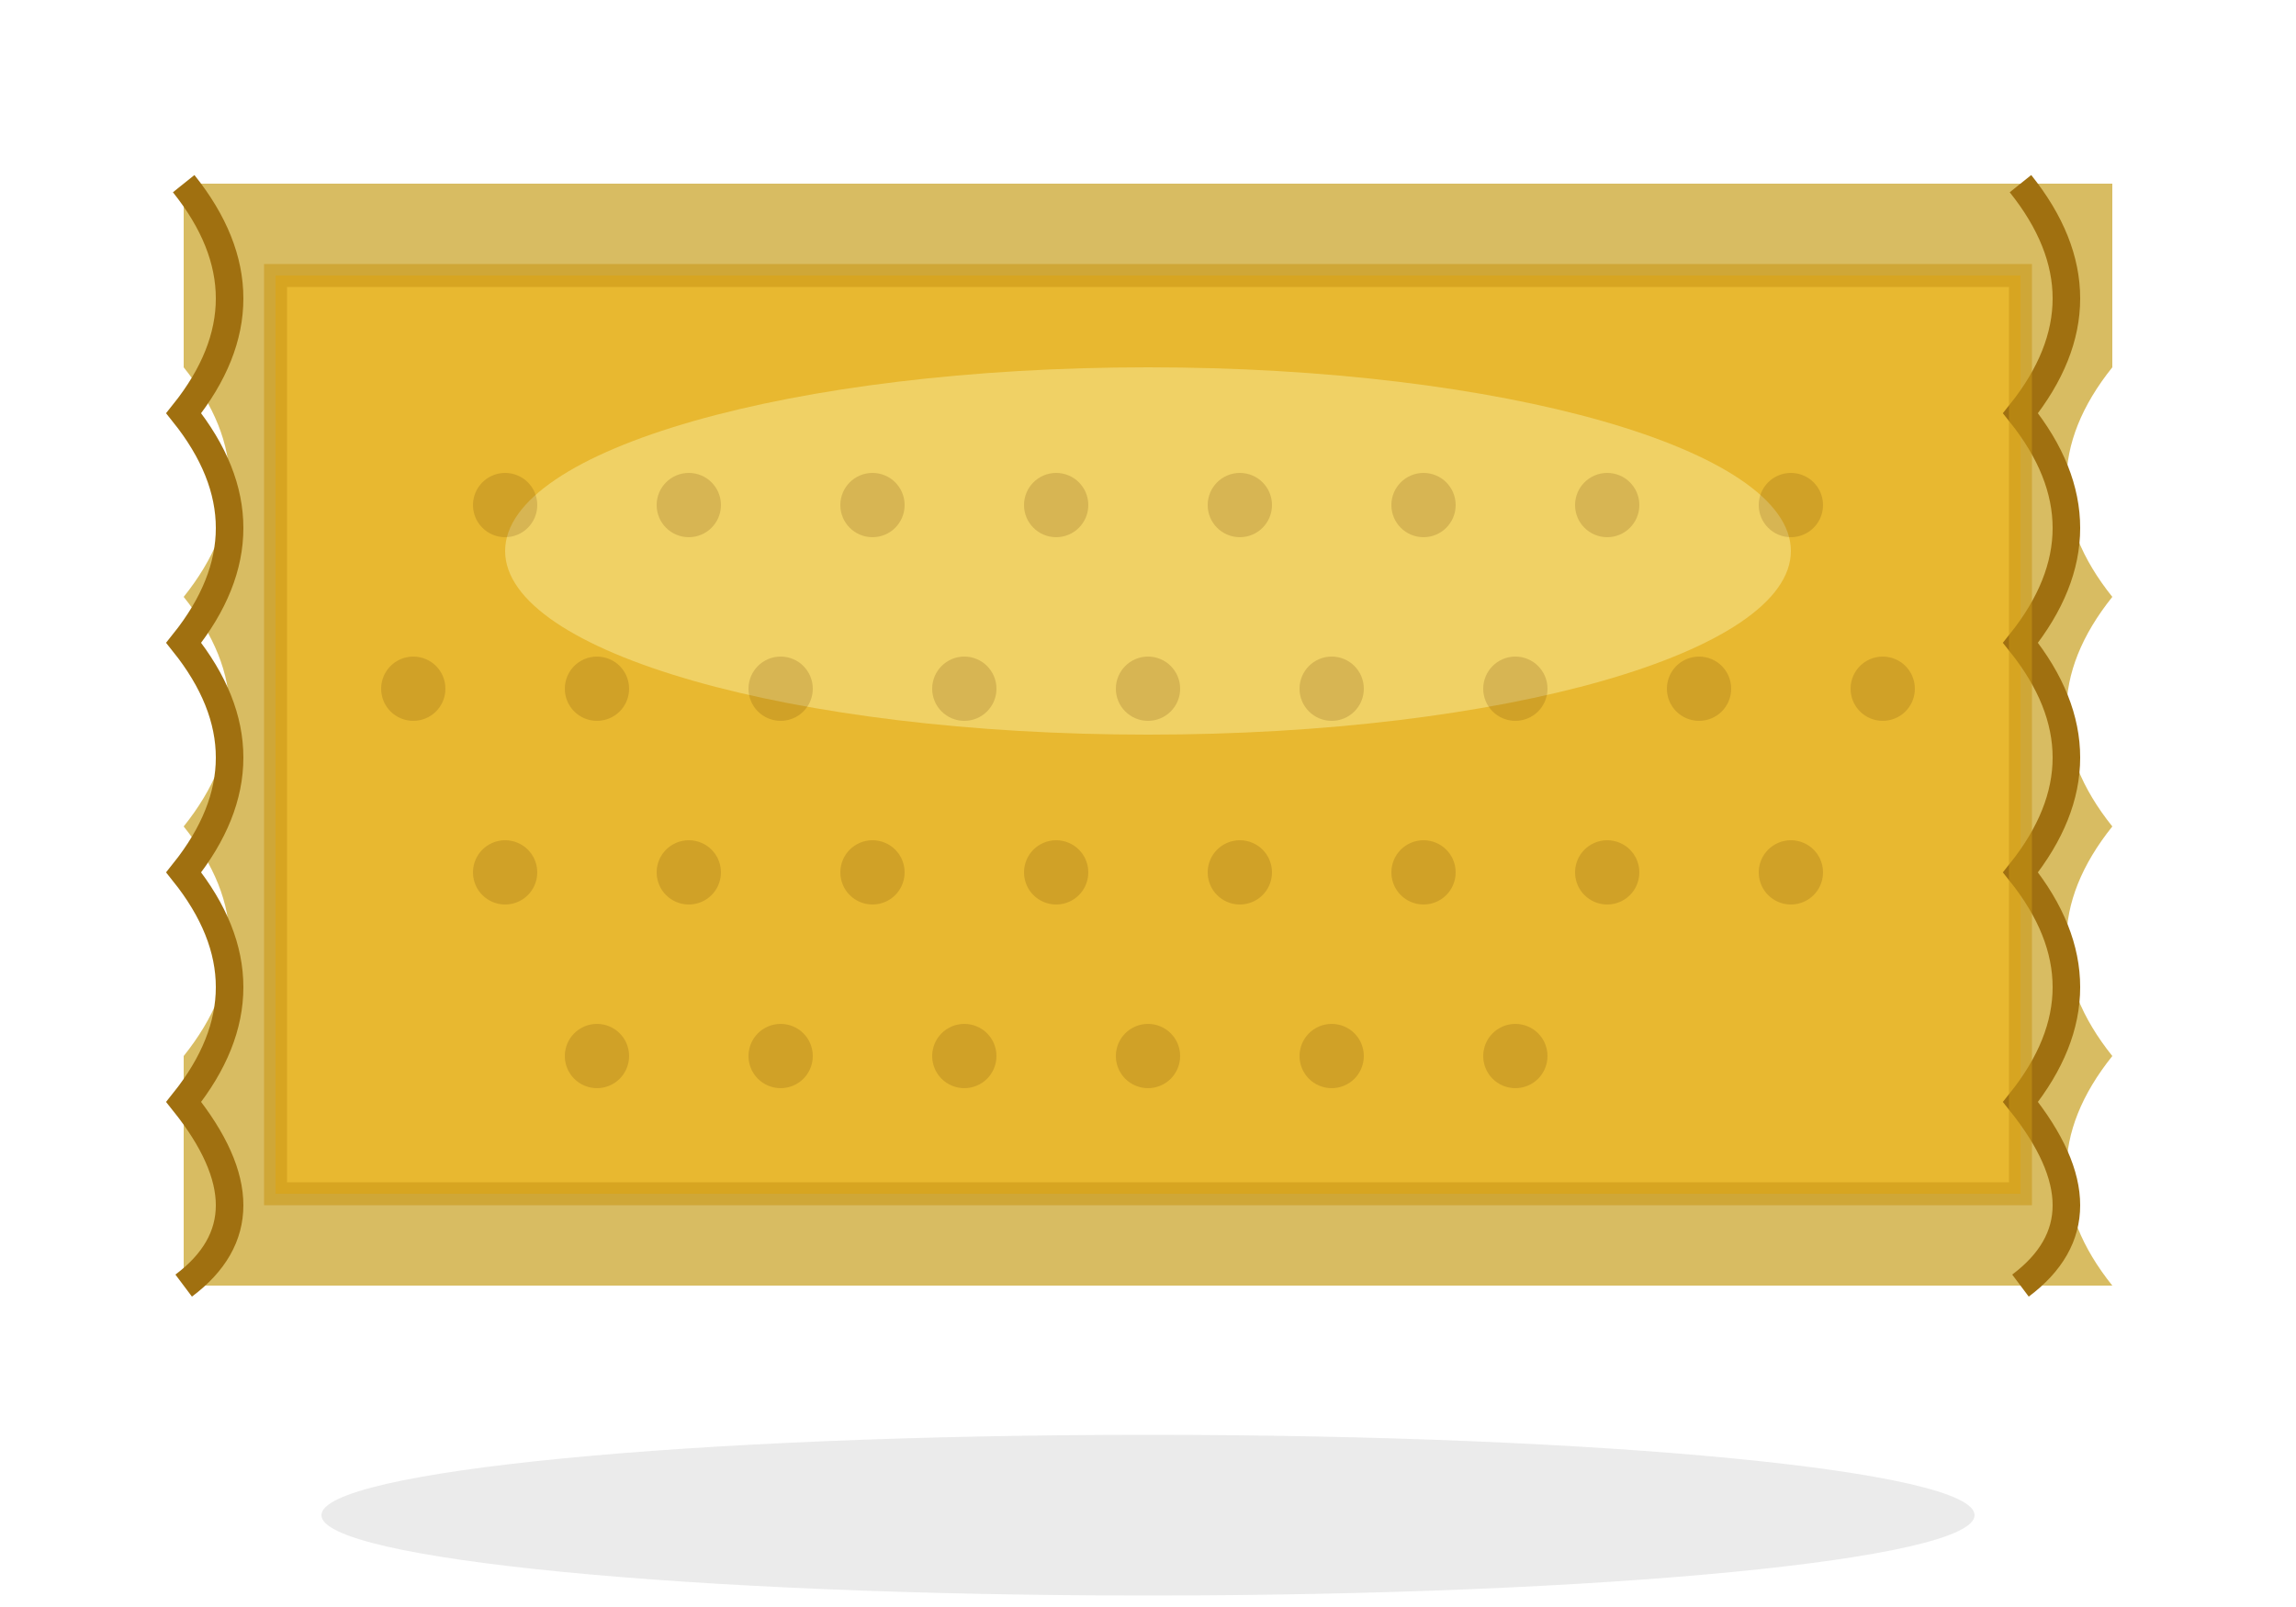
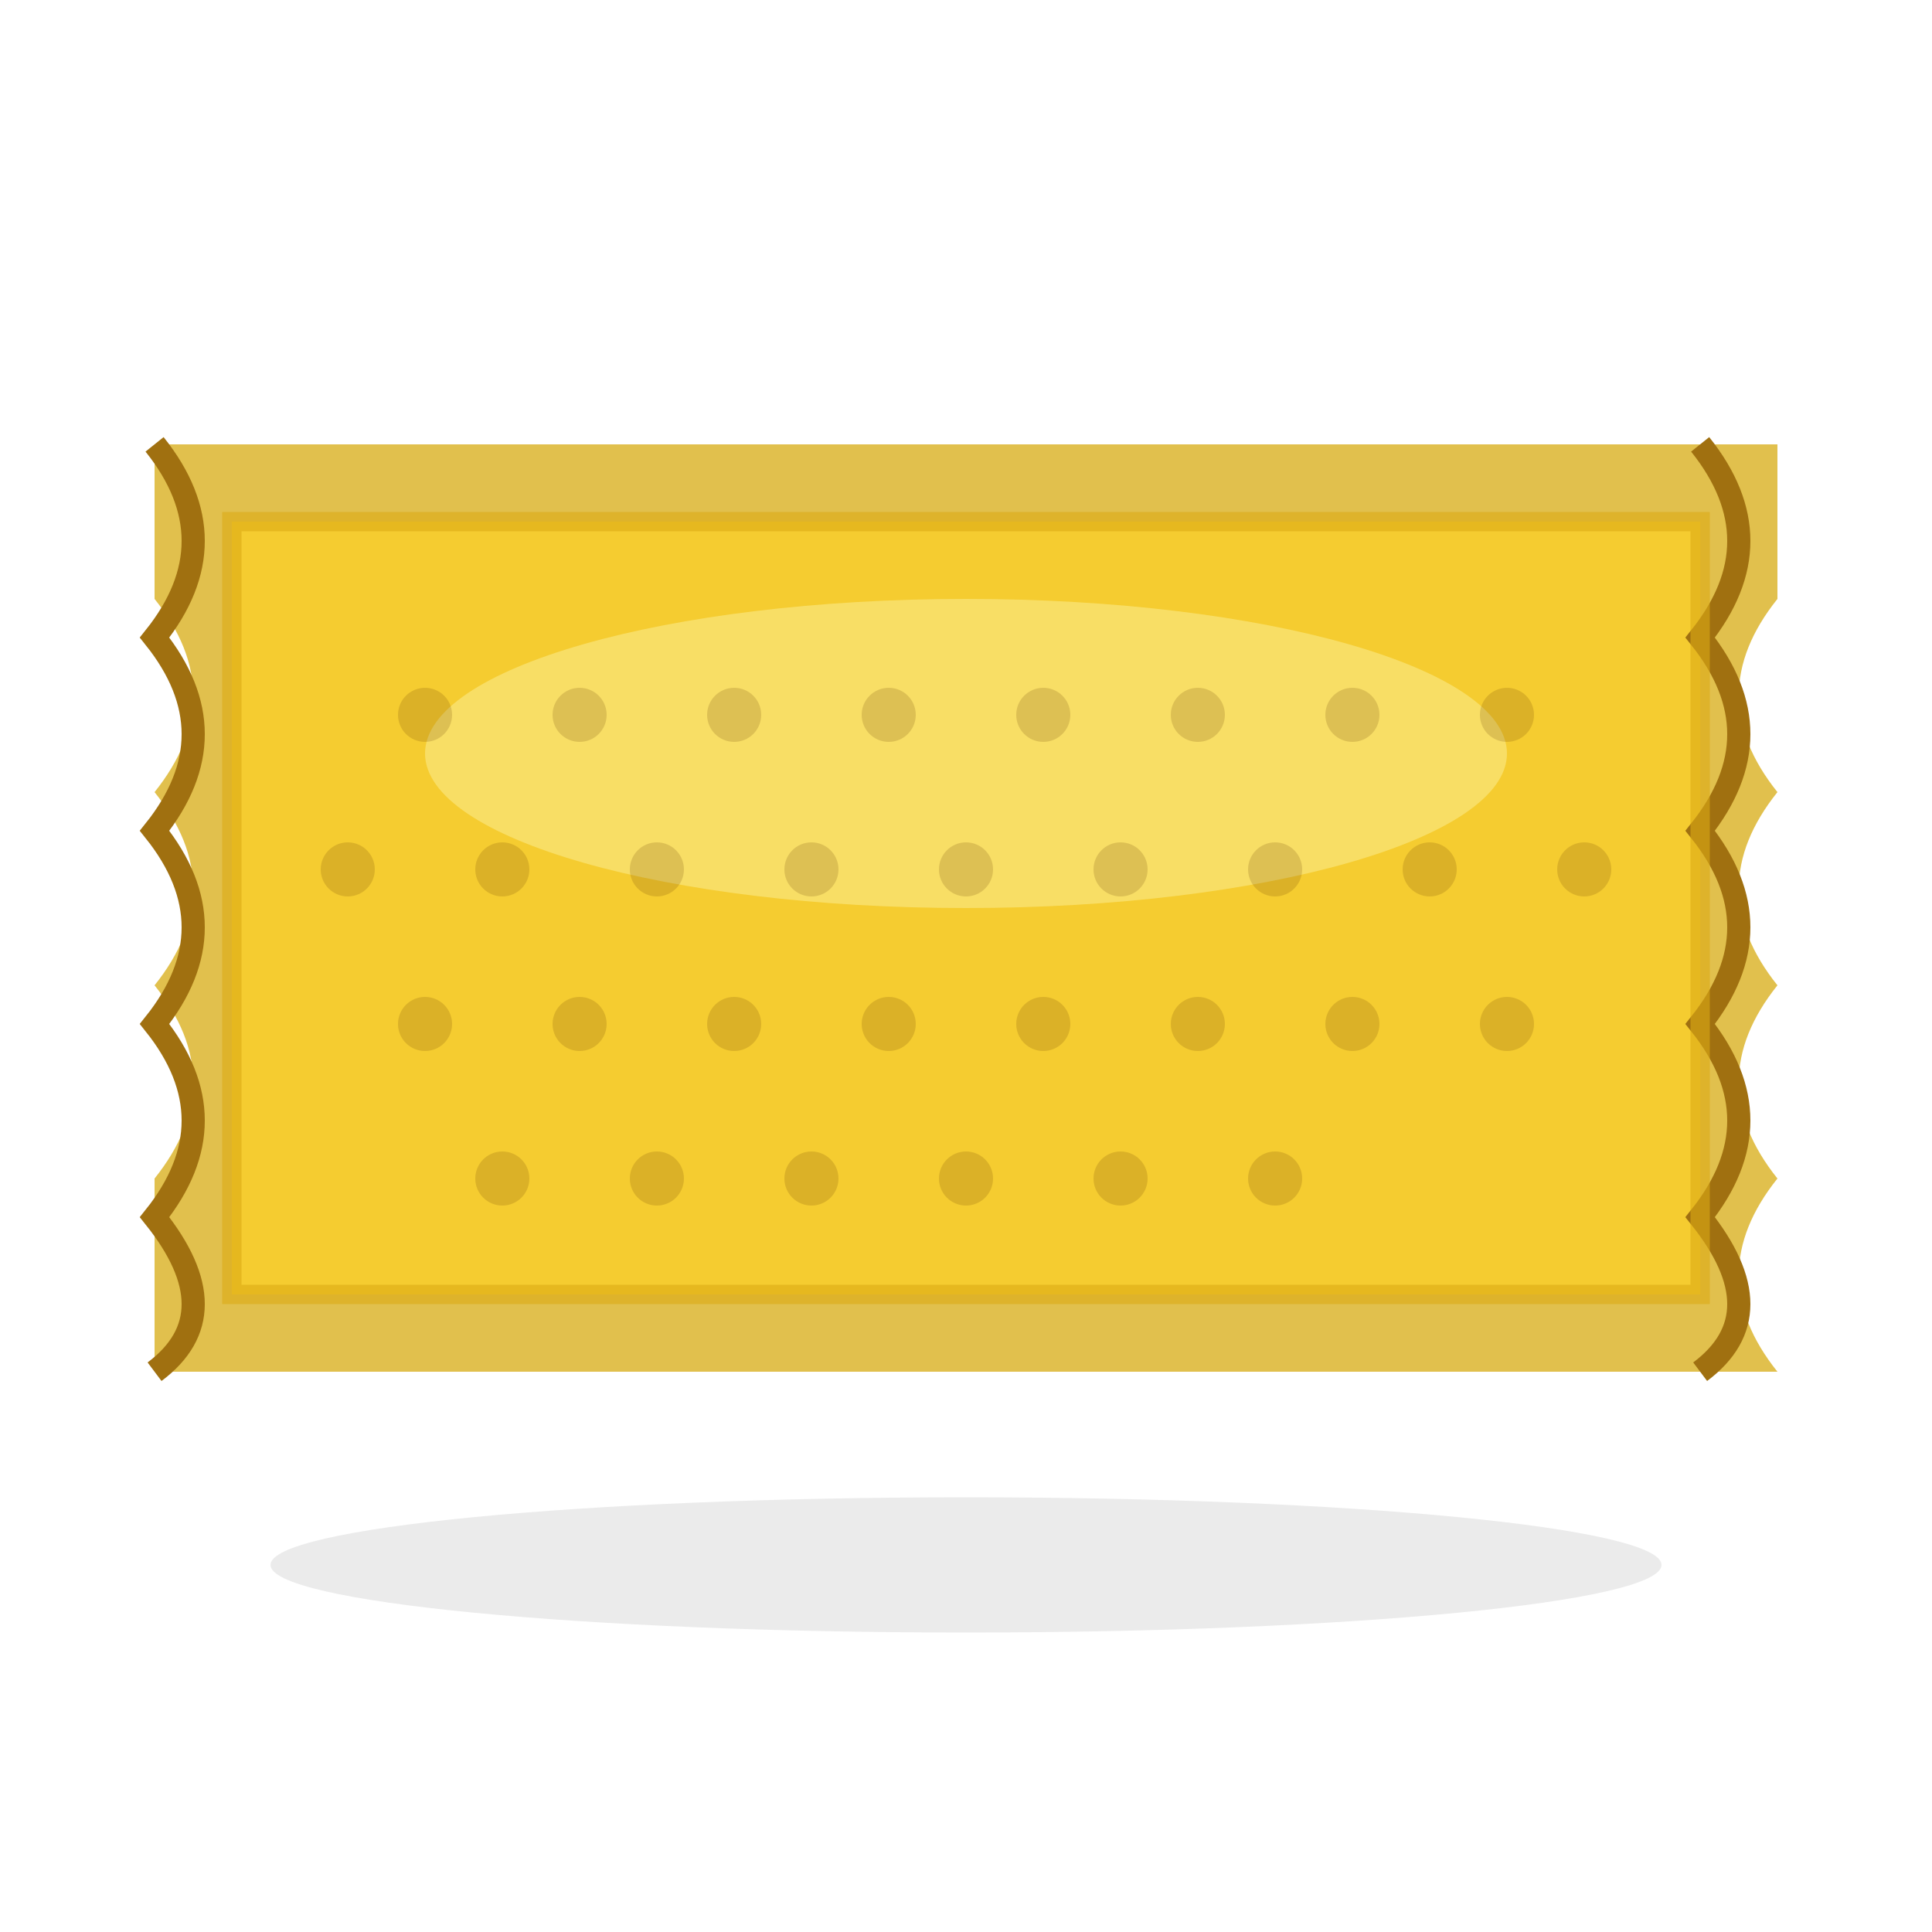
- <svg xmlns="http://www.w3.org/2000/svg" viewBox="0 0 100 70" width="100" height="70">
-   <ellipse cx="50" cy="66" rx="36" ry="3.5" fill="rgba(0,0,0,0.08)" />
-   <path d="     M 8,8     L 92,8     L 92,16 Q 88,21 92,26 Q 88,31 92,36 Q 88,41 92,46 Q 88,51 92,56     L 8,56     L 8,46 Q 12,41 8,36 Q 12,31 8,26 Q 12,21 8,16     Z   " fill="#c8a020" opacity="0.7" />
-   <rect x="12" y="12" width="76" height="40" fill="#e8b830" />
-   <ellipse cx="50" cy="24" rx="28" ry="8" fill="rgba(255,255,200,0.35)" />
-   <g fill="rgba(100,60,0,0.18)">
-     <circle cx="22" cy="22" r="1.4" />
-     <circle cx="30" cy="22" r="1.4" />
-     <circle cx="38" cy="22" r="1.4" />
-     <circle cx="46" cy="22" r="1.4" />
-     <circle cx="54" cy="22" r="1.4" />
-     <circle cx="62" cy="22" r="1.4" />
-     <circle cx="70" cy="22" r="1.4" />
-     <circle cx="78" cy="22" r="1.4" />
-     <circle cx="18" cy="30" r="1.4" />
-     <circle cx="26" cy="30" r="1.4" />
-     <circle cx="34" cy="30" r="1.4" />
-     <circle cx="42" cy="30" r="1.4" />
-     <circle cx="50" cy="30" r="1.4" />
-     <circle cx="58" cy="30" r="1.4" />
-     <circle cx="66" cy="30" r="1.4" />
-     <circle cx="74" cy="30" r="1.4" />
-     <circle cx="82" cy="30" r="1.4" />
-     <circle cx="22" cy="38" r="1.4" />
-     <circle cx="30" cy="38" r="1.4" />
-     <circle cx="38" cy="38" r="1.4" />
-     <circle cx="46" cy="38" r="1.4" />
-     <circle cx="54" cy="38" r="1.4" />
-     <circle cx="62" cy="38" r="1.4" />
-     <circle cx="70" cy="38" r="1.4" />
-     <circle cx="78" cy="38" r="1.4" />
-     <circle cx="26" cy="46" r="1.4" />
-     <circle cx="34" cy="46" r="1.4" />
-     <circle cx="42" cy="46" r="1.4" />
-     <circle cx="50" cy="46" r="1.4" />
-     <circle cx="58" cy="46" r="1.4" />
-     <circle cx="66" cy="46" r="1.4" />
+ <svg xmlns="http://www.w3.org/2000/svg" viewBox="0 0 100 100" width="100" height="100">
+   <g transform="translate(0, 15)">
+     <ellipse cx="50" cy="66" rx="36" ry="3.5" fill="rgba(0,0,0,0.08)" />
+     <path d="     M 8,8     L 92,8     L 92,16 Q 88,21 92,26 Q 88,31 92,36 Q 88,41 92,46 Q 88,51 92,56     L 8,56     L 8,46 Q 12,41 8,36 Q 12,31 8,26 Q 12,21 8,16     Z   " fill="#d9b020" opacity="0.8" />
+     <rect x="12" y="12" width="76" height="40" fill="#f5cc30" />
+     <ellipse cx="50" cy="24" rx="28" ry="8" fill="rgba(255,255,200,0.35)" />
+     <g fill="rgba(100,60,0,0.18)">
+       <circle cx="22" cy="22" r="1.4" />
+       <circle cx="30" cy="22" r="1.4" />
+       <circle cx="38" cy="22" r="1.4" />
+       <circle cx="46" cy="22" r="1.4" />
+       <circle cx="54" cy="22" r="1.4" />
+       <circle cx="62" cy="22" r="1.4" />
+       <circle cx="70" cy="22" r="1.4" />
+       <circle cx="78" cy="22" r="1.4" />
+       <circle cx="18" cy="30" r="1.4" />
+       <circle cx="26" cy="30" r="1.4" />
+       <circle cx="34" cy="30" r="1.4" />
+       <circle cx="42" cy="30" r="1.4" />
+       <circle cx="50" cy="30" r="1.4" />
+       <circle cx="58" cy="30" r="1.4" />
+       <circle cx="66" cy="30" r="1.4" />
+       <circle cx="74" cy="30" r="1.4" />
+       <circle cx="82" cy="30" r="1.4" />
+       <circle cx="22" cy="38" r="1.4" />
+       <circle cx="30" cy="38" r="1.4" />
+       <circle cx="38" cy="38" r="1.4" />
+       <circle cx="46" cy="38" r="1.4" />
+       <circle cx="54" cy="38" r="1.4" />
+       <circle cx="62" cy="38" r="1.4" />
+       <circle cx="70" cy="38" r="1.4" />
+       <circle cx="78" cy="38" r="1.4" />
+       <circle cx="26" cy="46" r="1.4" />
+       <circle cx="34" cy="46" r="1.4" />
+       <circle cx="42" cy="46" r="1.4" />
+       <circle cx="50" cy="46" r="1.4" />
+       <circle cx="58" cy="46" r="1.4" />
+       <circle cx="66" cy="46" r="1.4" />
+     </g>
+     <path d="M 8,8 Q 12,13 8,18 Q 12,23 8,28 Q 12,33 8,38 Q 12,43 8,48 Q 12,53 8,56" fill="none" stroke="#a07010" stroke-width="1.2" />
+     <path d="M 88,8 Q 92,13 88,18 Q 92,23 88,28 Q 92,33 88,38 Q 92,43 88,48 Q 92,53 88,56" fill="none" stroke="#a07010" stroke-width="1.2" />
+     <rect x="12" y="12" width="76" height="40" fill="none" stroke="rgba(220,170,20,0.6)" stroke-width="1" />
  </g>
-   <path d="M 8,8 Q 12,13 8,18 Q 12,23 8,28 Q 12,33 8,38 Q 12,43 8,48 Q 12,53 8,56" fill="none" stroke="#a07010" stroke-width="1.2" />
-   <path d="M 88,8 Q 92,13 88,18 Q 92,23 88,28 Q 92,33 88,38 Q 92,43 88,48 Q 92,53 88,56" fill="none" stroke="#a07010" stroke-width="1.2" />
-   <rect x="12" y="12" width="76" height="40" fill="none" stroke="rgba(200,150,20,0.55)" stroke-width="1" />
</svg>
